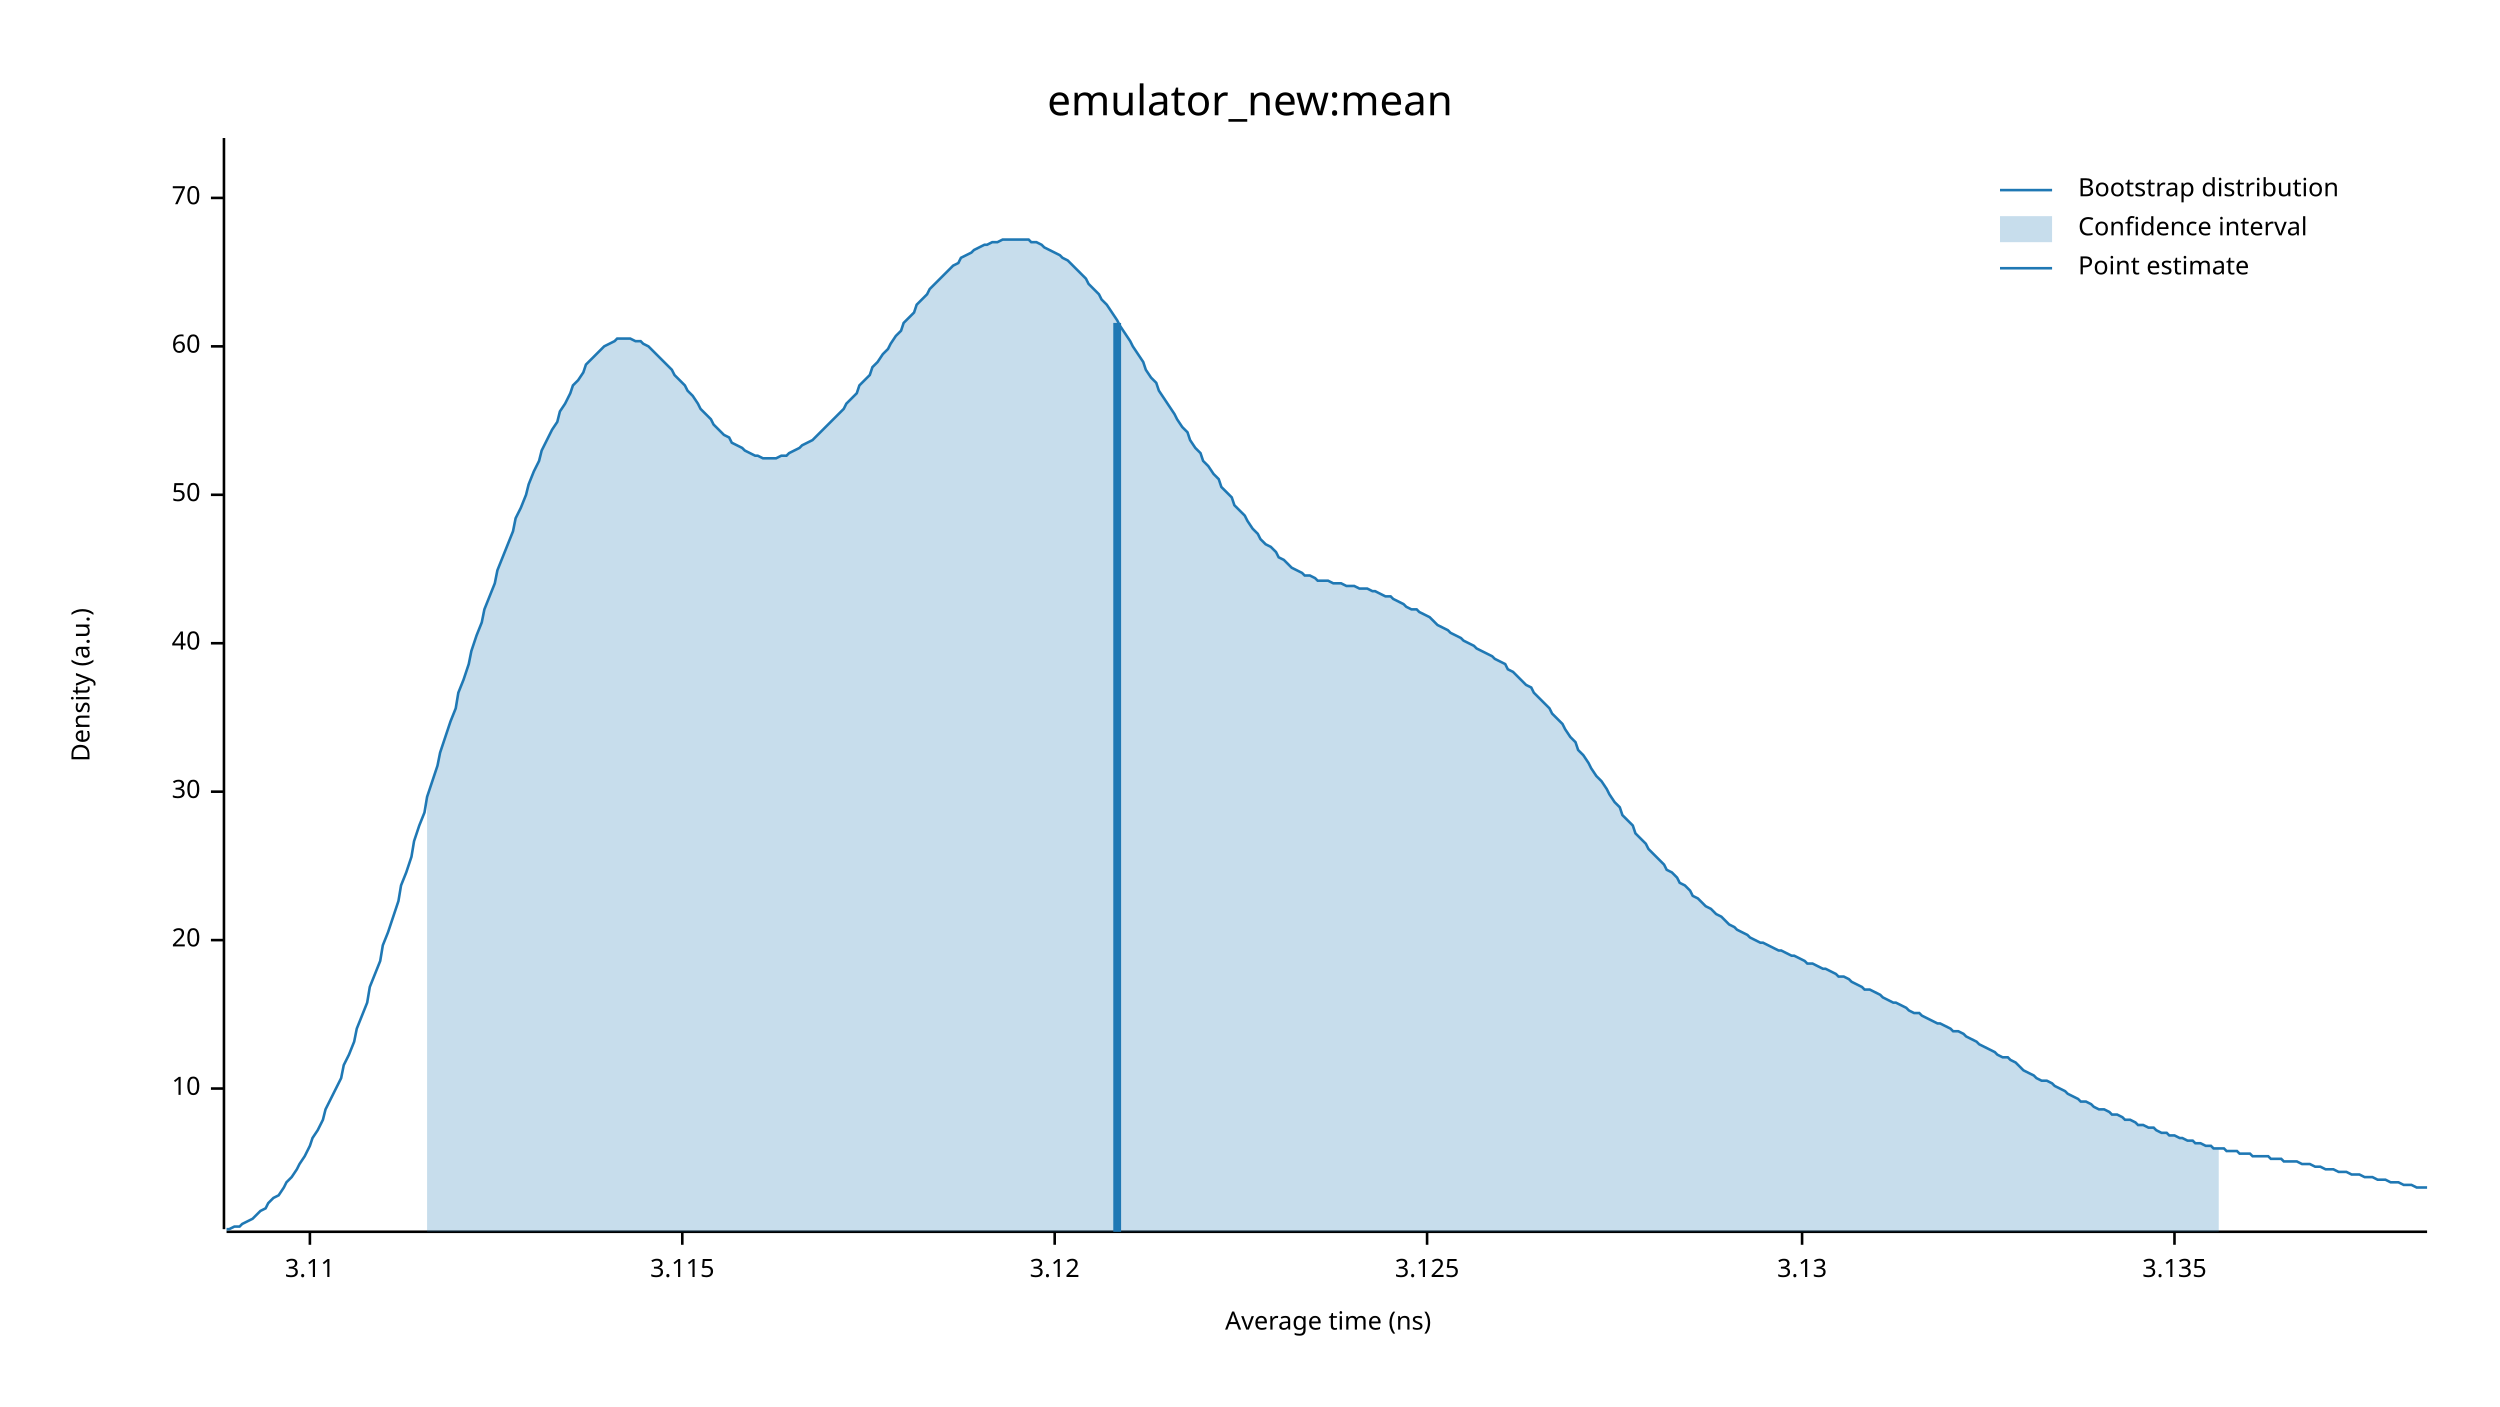
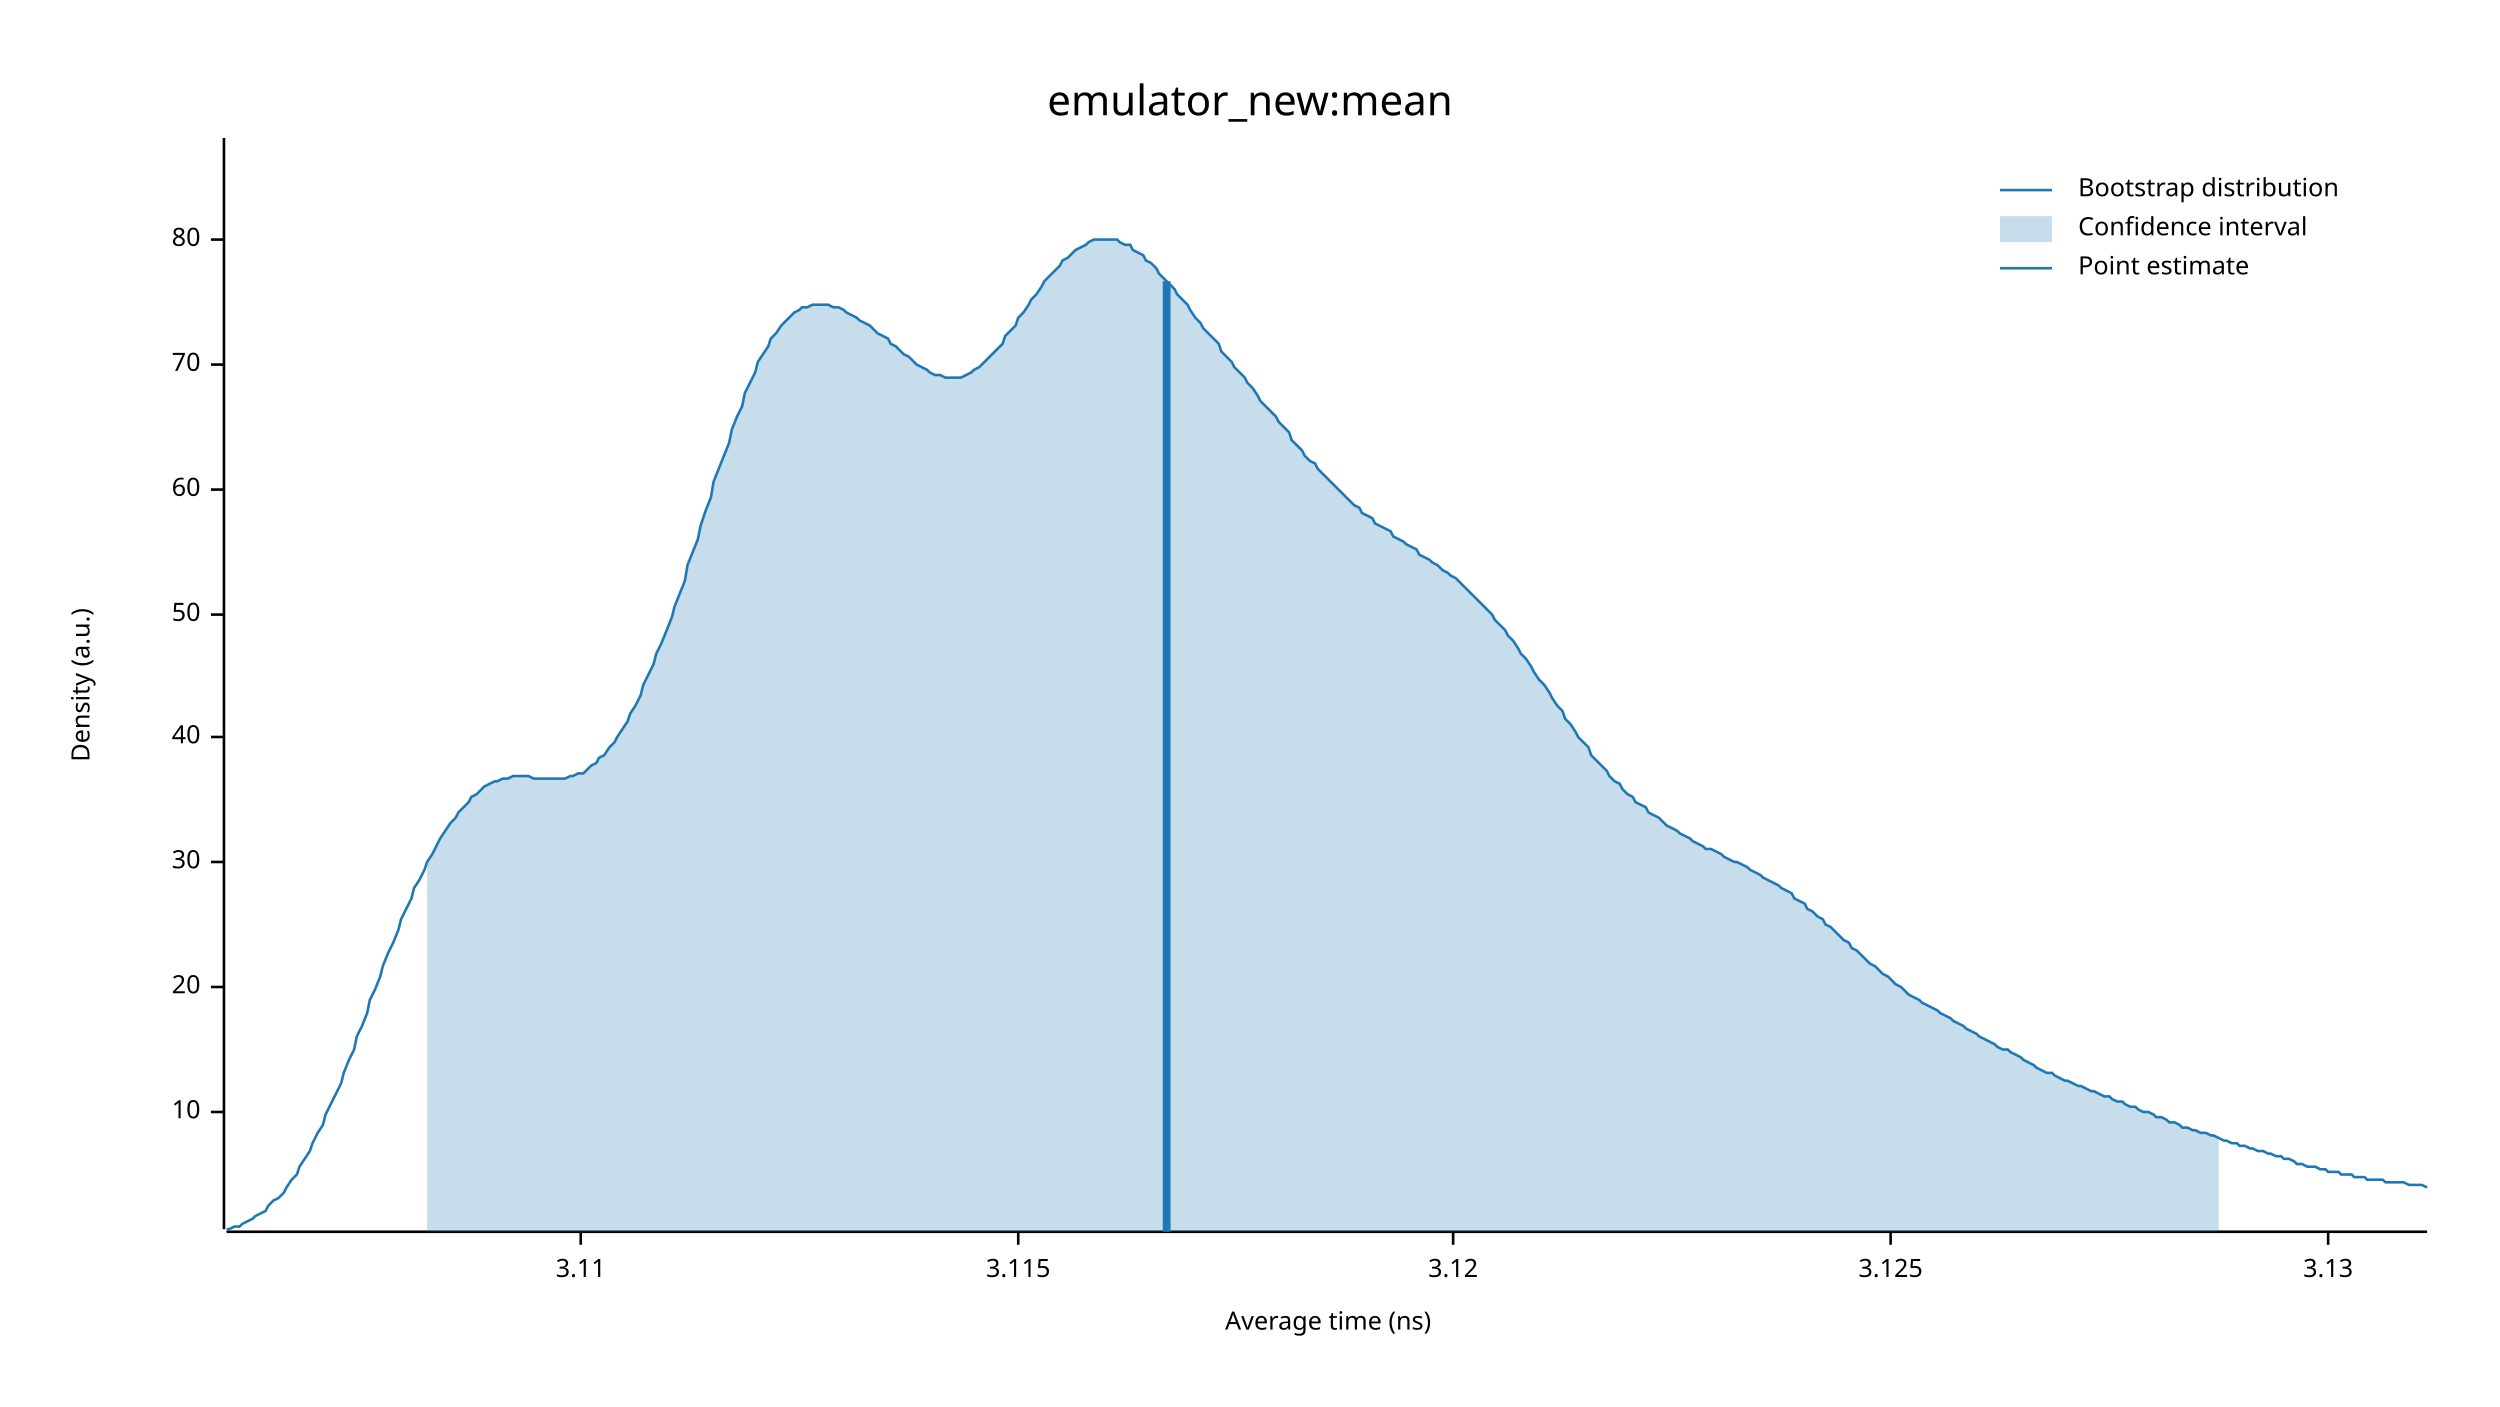
<svg xmlns="http://www.w3.org/2000/svg" width="960" height="540" viewBox="0 0 960 540">
  <text x="480" y="32" dy="0.76em" text-anchor="middle" font-family="sans-serif" font-size="16.129" opacity="1" fill="#000000">
emulator_new:mean
</text>
  <text x="27" y="263" dy="0.76em" text-anchor="middle" font-family="sans-serif" font-size="9.677" opacity="1" fill="#000000" transform="rotate(270, 27, 263)">
Density (a.u.)
</text>
  <text x="510" y="513" dy="-0.5ex" text-anchor="middle" font-family="sans-serif" font-size="9.677" opacity="1" fill="#000000">
Average time (ns)
</text>
  <polyline fill="none" opacity="1" stroke="#000000" stroke-width="1" points="86,53 86,472 " />
-   <text x="77" y="418" dy="0.5ex" text-anchor="end" font-family="sans-serif" font-size="9.677" opacity="1" fill="#000000">
+   <text x="77" y="427" dy="0.5ex" text-anchor="end" font-family="sans-serif" font-size="9.677" opacity="1" fill="#000000">
10
</text>
-   <polyline fill="none" opacity="1" stroke="#000000" stroke-width="1" points="81,418 86,418 " />
-   <text x="77" y="361" dy="0.5ex" text-anchor="end" font-family="sans-serif" font-size="9.677" opacity="1" fill="#000000">
+   <polyline fill="none" opacity="1" stroke="#000000" stroke-width="1" points="81,427 86,427 " />
+   <text x="77" y="379" dy="0.5ex" text-anchor="end" font-family="sans-serif" font-size="9.677" opacity="1" fill="#000000">
20
</text>
-   <polyline fill="none" opacity="1" stroke="#000000" stroke-width="1" points="81,361 86,361 " />
-   <text x="77" y="304" dy="0.5ex" text-anchor="end" font-family="sans-serif" font-size="9.677" opacity="1" fill="#000000">
+   <polyline fill="none" opacity="1" stroke="#000000" stroke-width="1" points="81,379 86,379 " />
+   <text x="77" y="331" dy="0.5ex" text-anchor="end" font-family="sans-serif" font-size="9.677" opacity="1" fill="#000000">
30
</text>
-   <polyline fill="none" opacity="1" stroke="#000000" stroke-width="1" points="81,304 86,304 " />
-   <text x="77" y="247" dy="0.5ex" text-anchor="end" font-family="sans-serif" font-size="9.677" opacity="1" fill="#000000">
+   <polyline fill="none" opacity="1" stroke="#000000" stroke-width="1" points="81,331 86,331 " />
+   <text x="77" y="283" dy="0.5ex" text-anchor="end" font-family="sans-serif" font-size="9.677" opacity="1" fill="#000000">
40
</text>
-   <polyline fill="none" opacity="1" stroke="#000000" stroke-width="1" points="81,247 86,247 " />
-   <text x="77" y="190" dy="0.5ex" text-anchor="end" font-family="sans-serif" font-size="9.677" opacity="1" fill="#000000">
+   <polyline fill="none" opacity="1" stroke="#000000" stroke-width="1" points="81,283 86,283 " />
+   <text x="77" y="236" dy="0.5ex" text-anchor="end" font-family="sans-serif" font-size="9.677" opacity="1" fill="#000000">
50
</text>
-   <polyline fill="none" opacity="1" stroke="#000000" stroke-width="1" points="81,190 86,190 " />
-   <text x="77" y="133" dy="0.5ex" text-anchor="end" font-family="sans-serif" font-size="9.677" opacity="1" fill="#000000">
+   <polyline fill="none" opacity="1" stroke="#000000" stroke-width="1" points="81,236 86,236 " />
+   <text x="77" y="188" dy="0.5ex" text-anchor="end" font-family="sans-serif" font-size="9.677" opacity="1" fill="#000000">
60
</text>
-   <polyline fill="none" opacity="1" stroke="#000000" stroke-width="1" points="81,133 86,133 " />
-   <text x="77" y="76" dy="0.5ex" text-anchor="end" font-family="sans-serif" font-size="9.677" opacity="1" fill="#000000">
+   <polyline fill="none" opacity="1" stroke="#000000" stroke-width="1" points="81,188 86,188 " />
+   <text x="77" y="140" dy="0.5ex" text-anchor="end" font-family="sans-serif" font-size="9.677" opacity="1" fill="#000000">
70
</text>
-   <polyline fill="none" opacity="1" stroke="#000000" stroke-width="1" points="81,76 86,76 " />
+   <polyline fill="none" opacity="1" stroke="#000000" stroke-width="1" points="81,140 86,140 " />
+   <text x="77" y="92" dy="0.5ex" text-anchor="end" font-family="sans-serif" font-size="9.677" opacity="1" fill="#000000">
+ 80
+ </text>
+   <polyline fill="none" opacity="1" stroke="#000000" stroke-width="1" points="81,92 86,92 " />
  <polyline fill="none" opacity="1" stroke="#000000" stroke-width="1" points="87,473 932,473 " />
-   <text x="119" y="483" dy="0.76em" text-anchor="middle" font-family="sans-serif" font-size="9.677" opacity="1" fill="#000000">
+   <text x="223" y="483" dy="0.76em" text-anchor="middle" font-family="sans-serif" font-size="9.677" opacity="1" fill="#000000">
3.11
</text>
-   <polyline fill="none" opacity="1" stroke="#000000" stroke-width="1" points="119,473 119,478 " />
-   <text x="262" y="483" dy="0.76em" text-anchor="middle" font-family="sans-serif" font-size="9.677" opacity="1" fill="#000000">
+   <polyline fill="none" opacity="1" stroke="#000000" stroke-width="1" points="223,473 223,478 " />
+   <text x="391" y="483" dy="0.76em" text-anchor="middle" font-family="sans-serif" font-size="9.677" opacity="1" fill="#000000">
3.115
</text>
-   <polyline fill="none" opacity="1" stroke="#000000" stroke-width="1" points="262,473 262,478 " />
-   <text x="405" y="483" dy="0.76em" text-anchor="middle" font-family="sans-serif" font-size="9.677" opacity="1" fill="#000000">
+   <polyline fill="none" opacity="1" stroke="#000000" stroke-width="1" points="391,473 391,478 " />
+   <text x="558" y="483" dy="0.76em" text-anchor="middle" font-family="sans-serif" font-size="9.677" opacity="1" fill="#000000">
3.12
</text>
-   <polyline fill="none" opacity="1" stroke="#000000" stroke-width="1" points="405,473 405,478 " />
-   <text x="548" y="483" dy="0.76em" text-anchor="middle" font-family="sans-serif" font-size="9.677" opacity="1" fill="#000000">
+   <polyline fill="none" opacity="1" stroke="#000000" stroke-width="1" points="558,473 558,478 " />
+   <text x="726" y="483" dy="0.76em" text-anchor="middle" font-family="sans-serif" font-size="9.677" opacity="1" fill="#000000">
3.125
</text>
-   <polyline fill="none" opacity="1" stroke="#000000" stroke-width="1" points="548,473 548,478 " />
-   <text x="692" y="483" dy="0.76em" text-anchor="middle" font-family="sans-serif" font-size="9.677" opacity="1" fill="#000000">
+   <polyline fill="none" opacity="1" stroke="#000000" stroke-width="1" points="726,473 726,478 " />
+   <text x="894" y="483" dy="0.76em" text-anchor="middle" font-family="sans-serif" font-size="9.677" opacity="1" fill="#000000">
3.13
</text>
-   <polyline fill="none" opacity="1" stroke="#000000" stroke-width="1" points="692,473 692,478 " />
-   <text x="835" y="483" dy="0.76em" text-anchor="middle" font-family="sans-serif" font-size="9.677" opacity="1" fill="#000000">
- 3.135
- </text>
-   <polyline fill="none" opacity="1" stroke="#000000" stroke-width="1" points="835,473 835,478 " />
-   <polyline fill="none" opacity="1" stroke="#1F78B4" stroke-width="1" points="87,472 88,472 90,471 92,471 93,470 95,469 97,468 98,467 100,465 102,464 103,462 105,460 107,459 109,456 110,454 112,452 114,449 115,447 117,444 119,440 120,437 122,434 124,430 125,426 127,422 129,418 131,414 132,409 134,405 136,400 137,395 139,390 141,385 142,379 144,374 146,369 147,363 149,358 151,352 153,346 154,340 156,335 158,329 159,323 161,317 163,312 164,306 166,300 168,294 169,289 171,283 173,277 175,272 176,266 178,261 180,255 181,250 183,244 185,239 186,234 188,229 190,224 191,219 193,214 195,209 197,204 198,199 200,195 202,190 203,186 205,181 207,177 208,173 210,169 212,165 214,162 215,158 217,155 219,151 220,148 222,146 224,143 225,140 227,138 229,136 230,135 232,133 234,132 236,131 237,130 239,130 241,130 242,130 244,131 246,131 247,132 249,133 251,135 252,136 254,138 256,140 258,142 259,144 261,146 263,148 264,150 266,152 268,155 269,157 271,159 273,161 274,163 276,165 278,167 280,168 281,170 283,171 285,172 286,173 288,174 290,175 291,175 293,176 295,176 296,176 298,176 300,175 302,175 303,174 305,173 307,172 308,171 310,170 312,169 313,168 315,166 317,164 318,163 320,161 322,159 324,157 325,155 327,153 329,151 330,148 332,146 334,144 335,141 337,139 339,136 341,134 342,132 344,129 346,127 347,124 349,122 351,120 352,117 354,115 356,113 357,111 359,109 361,107 363,105 364,104 366,102 368,101 369,99 371,98 373,97 374,96 376,95 378,94 379,94 381,93 383,93 385,92 386,92 388,92 390,92 391,92 393,92 395,92 396,93 398,93 400,94 401,95 403,96 405,97 407,98 408,99 410,100 412,102 413,103 415,105 417,107 418,109 420,111 422,113 423,115 425,117 427,120 429,123 430,125 432,128 434,131 435,133 437,136 439,139 440,142 442,145 444,147 445,150 447,153 449,156 451,159 452,161 454,164 456,166 457,169 459,172 461,174 462,177 464,179 466,182 468,184 469,187 471,189 473,191 474,194 476,196 478,198 479,200 481,203 483,205 484,207 486,209 488,210 490,212 491,214 493,215 495,217 496,218 498,219 500,220 501,221 503,221 505,222 506,223 508,223 510,223 512,224 513,224 515,224 517,225 518,225 520,225 522,226 523,226 525,226 527,227 528,227 530,228 532,229 534,229 535,230 537,231 539,232 540,233 542,234 544,234 545,235 547,236 549,237 550,238 552,240 554,241 556,242 557,243 559,244 561,245 562,246 564,247 566,248 567,249 569,250 571,251 573,252 574,253 576,254 578,255 579,257 581,258 583,260 584,261 586,263 588,264 589,266 591,268 593,270 595,272 596,274 598,276 600,278 601,280 603,283 605,285 606,288 608,290 610,293 611,295 613,298 615,300 617,303 618,305 620,308 622,310 623,313 625,315 627,317 628,320 630,322 632,324 633,326 635,328 637,330 639,332 640,334 642,335 644,337 645,339 647,340 649,342 650,344 652,345 654,347 655,348 657,349 659,351 661,352 662,353 664,355 666,356 667,357 669,358 671,359 672,360 674,361 676,362 677,362 679,363 681,364 683,365 684,365 686,366 688,367 689,367 691,368 693,369 694,370 696,370 698,371 700,372 701,372 703,373 705,374 706,375 708,375 710,376 711,377 713,378 715,379 716,380 718,380 720,381 722,382 723,383 725,384 727,385 728,385 730,386 732,387 733,388 735,389 737,389 738,390 740,391 742,392 744,393 745,393 747,394 749,395 750,396 752,396 754,397 755,398 757,399 759,400 760,401 762,402 764,403 766,404 767,405 769,406 771,406 772,407 774,408 776,410 777,411 779,412 781,413 782,414 784,415 786,415 788,416 789,417 791,418 793,419 794,420 796,421 798,422 799,423 801,423 803,424 804,425 806,426 808,426 810,427 811,428 813,428 815,429 816,430 818,430 820,431 821,432 823,432 825,433 827,433 828,434 830,435 832,435 833,436 835,436 837,437 838,437 840,438 842,438 843,439 845,439 847,440 849,440 850,441 852,441 854,441 855,442 857,442 859,442 860,443 862,443 864,443 865,444 867,444 869,444 871,444 872,445 874,445 876,445 877,446 879,446 881,446 882,446 884,447 886,447 887,447 889,448 891,448 893,449 894,449 896,449 898,450 899,450 901,450 903,451 904,451 906,451 908,452 909,452 911,452 913,453 915,453 916,453 918,454 920,454 921,454 923,455 925,455 926,455 928,456 930,456 932,456 " />
-   <polygon opacity="0.25" fill="#1F78B4" points="164,306 166,300 168,294 169,289 171,283 173,277 175,272 176,266 178,261 180,255 181,250 183,244 185,239 186,234 188,229 190,224 191,219 193,214 195,209 197,204 198,199 200,195 202,190 203,186 205,181 207,177 208,173 210,169 212,165 214,162 215,158 217,155 219,151 220,148 222,146 224,143 225,140 227,138 229,136 230,135 232,133 234,132 236,131 237,130 239,130 241,130 242,130 244,131 246,131 247,132 249,133 251,135 252,136 254,138 256,140 258,142 259,144 261,146 263,148 264,150 266,152 268,155 269,157 271,159 273,161 274,163 276,165 278,167 280,168 281,170 283,171 285,172 286,173 288,174 290,175 291,175 293,176 295,176 296,176 298,176 300,175 302,175 303,174 305,173 307,172 308,171 310,170 312,169 313,168 315,166 317,164 318,163 320,161 322,159 324,157 325,155 327,153 329,151 330,148 332,146 334,144 335,141 337,139 339,136 341,134 342,132 344,129 346,127 347,124 349,122 351,120 352,117 354,115 356,113 357,111 359,109 361,107 363,105 364,104 366,102 368,101 369,99 371,98 373,97 374,96 376,95 378,94 379,94 381,93 383,93 385,92 386,92 388,92 390,92 391,92 393,92 395,92 396,93 398,93 400,94 401,95 403,96 405,97 407,98 408,99 410,100 412,102 413,103 415,105 417,107 418,109 420,111 422,113 423,115 425,117 427,120 429,123 430,125 432,128 434,131 435,133 437,136 439,139 440,142 442,145 444,147 445,150 447,153 449,156 451,159 452,161 454,164 456,166 457,169 459,172 461,174 462,177 464,179 466,182 468,184 469,187 471,189 473,191 474,194 476,196 478,198 479,200 481,203 483,205 484,207 486,209 488,210 490,212 491,214 493,215 495,217 496,218 498,219 500,220 501,221 503,221 505,222 506,223 508,223 510,223 512,224 513,224 515,224 517,225 518,225 520,225 522,226 523,226 525,226 527,227 528,227 530,228 532,229 534,229 535,230 537,231 539,232 540,233 542,234 544,234 545,235 547,236 549,237 550,238 552,240 554,241 556,242 557,243 559,244 561,245 562,246 564,247 566,248 567,249 569,250 571,251 573,252 574,253 576,254 578,255 579,257 581,258 583,260 584,261 586,263 588,264 589,266 591,268 593,270 595,272 596,274 598,276 600,278 601,280 603,283 605,285 606,288 608,290 610,293 611,295 613,298 615,300 617,303 618,305 620,308 622,310 623,313 625,315 627,317 628,320 630,322 632,324 633,326 635,328 637,330 639,332 640,334 642,335 644,337 645,339 647,340 649,342 650,344 652,345 654,347 655,348 657,349 659,351 661,352 662,353 664,355 666,356 667,357 669,358 671,359 672,360 674,361 676,362 677,362 679,363 681,364 683,365 684,365 686,366 688,367 689,367 691,368 693,369 694,370 696,370 698,371 700,372 701,372 703,373 705,374 706,375 708,375 710,376 711,377 713,378 715,379 716,380 718,380 720,381 722,382 723,383 725,384 727,385 728,385 730,386 732,387 733,388 735,389 737,389 738,390 740,391 742,392 744,393 745,393 747,394 749,395 750,396 752,396 754,397 755,398 757,399 759,400 760,401 762,402 764,403 766,404 767,405 769,406 771,406 772,407 774,408 776,410 777,411 779,412 781,413 782,414 784,415 786,415 788,416 789,417 791,418 793,419 794,420 796,421 798,422 799,423 801,423 803,424 804,425 806,426 808,426 810,427 811,428 813,428 815,429 816,430 818,430 820,431 821,432 823,432 825,433 827,433 828,434 830,435 832,435 833,436 835,436 837,437 838,437 840,438 842,438 843,439 845,439 847,440 849,440 850,441 852,441 852,473 164,473 " />
-   <polyline fill="none" opacity="1" stroke="#1F78B4" stroke-width="3" points="429,473 429,124 " />
+   <polyline fill="none" opacity="1" stroke="#000000" stroke-width="1" points="894,473 894,478 " />
+   <polyline fill="none" opacity="1" stroke="#1F78B4" stroke-width="1" points="87,472 88,472 90,471 92,471 93,470 95,469 97,468 98,467 100,466 102,465 103,463 105,461 107,460 109,458 110,456 112,453 114,451 115,448 117,445 119,442 120,439 122,435 124,432 125,428 127,424 129,420 131,416 132,412 134,407 136,403 137,398 139,394 141,389 142,384 144,380 146,375 147,371 149,366 151,362 153,357 154,353 156,349 158,345 159,341 161,338 163,334 164,331 166,328 168,324 169,322 171,319 173,316 175,314 176,312 178,310 180,308 181,306 183,305 185,303 186,302 188,301 190,300 191,300 193,299 195,299 197,298 198,298 200,298 202,298 203,298 205,299 207,299 208,299 210,299 212,299 214,299 215,299 217,299 219,298 220,298 222,297 224,297 225,296 227,294 229,293 230,291 232,290 234,287 236,285 237,283 239,280 241,277 242,274 244,271 246,267 247,263 249,259 251,255 252,251 254,247 256,242 258,237 259,233 261,228 263,223 264,217 266,212 268,207 269,202 271,196 273,191 274,185 276,180 278,175 280,170 281,165 283,160 285,156 286,151 288,147 290,143 291,139 293,136 295,133 296,130 298,128 300,125 302,123 303,122 305,120 307,119 308,118 310,118 312,117 313,117 315,117 317,117 318,117 320,118 322,118 324,119 325,120 327,121 329,122 330,123 332,124 334,125 335,126 337,128 339,129 341,130 342,132 344,133 346,135 347,136 349,137 351,139 352,140 354,141 356,142 357,143 359,144 361,144 363,145 364,145 366,145 368,145 369,145 371,144 373,143 374,142 376,141 378,139 379,138 381,136 383,134 385,132 386,129 388,127 390,125 391,122 393,120 395,117 396,115 398,113 400,110 401,108 403,106 405,104 407,102 408,100 410,99 412,97 413,96 415,95 417,94 418,93 420,92 422,92 423,92 425,92 427,92 429,92 430,93 432,94 434,94 435,96 437,97 439,98 440,100 442,101 444,103 445,105 447,107 449,109 451,111 452,113 454,115 456,117 457,119 459,122 461,124 462,126 464,128 466,130 468,132 469,135 471,137 473,139 474,141 476,143 478,145 479,147 481,149 483,152 484,154 486,156 488,158 490,160 491,162 493,164 495,166 496,169 498,171 500,173 501,175 503,177 505,178 506,180 508,182 510,184 512,186 513,187 515,189 517,191 518,192 520,194 522,195 523,197 525,198 527,199 528,201 530,202 532,203 534,204 535,206 537,207 539,208 540,209 542,210 544,211 545,213 547,214 549,215 550,216 552,217 554,219 556,220 557,221 559,222 561,224 562,225 564,227 566,229 567,230 569,232 571,234 573,236 574,238 576,240 578,242 579,244 581,246 583,249 584,251 586,253 588,256 589,258 591,261 593,263 595,266 596,268 598,271 600,273 601,276 603,278 605,281 606,283 608,285 610,287 611,290 613,292 615,294 617,296 618,298 620,300 622,301 623,303 625,305 627,306 628,308 630,309 632,310 633,312 635,313 637,314 639,316 640,317 642,318 644,319 645,320 647,321 649,322 650,323 652,324 654,325 655,326 657,326 659,327 661,328 662,329 664,330 666,331 667,331 669,332 671,333 672,334 674,335 676,336 677,337 679,338 681,339 683,340 684,341 686,342 688,343 689,345 691,346 693,347 694,349 696,350 698,352 700,353 701,355 703,356 705,358 706,359 708,361 710,362 711,364 713,365 715,367 716,368 718,370 720,371 722,373 723,374 725,375 727,377 728,378 730,379 732,381 733,382 735,383 737,384 738,385 740,386 742,387 744,388 745,389 747,390 749,391 750,392 752,393 754,394 755,395 757,396 759,397 760,398 762,399 764,400 766,401 767,402 769,403 771,403 772,404 774,405 776,406 777,407 779,408 781,409 782,410 784,411 786,412 788,412 789,413 791,414 793,415 794,415 796,416 798,417 799,417 801,418 803,419 804,419 806,420 808,421 810,421 811,422 813,423 815,423 816,424 818,425 820,425 821,426 823,427 825,427 827,428 828,429 830,429 832,430 833,431 835,431 837,432 838,433 840,433 842,434 843,434 845,435 847,435 849,436 850,436 852,437 854,438 855,438 857,439 859,439 860,440 862,440 864,441 865,441 867,442 869,442 871,443 872,443 874,444 876,444 877,445 879,445 881,446 882,447 884,447 886,448 887,448 889,448 891,449 893,449 894,450 896,450 898,450 899,451 901,451 903,451 904,452 906,452 908,452 909,453 911,453 913,453 915,453 916,454 918,454 920,454 921,454 923,454 925,455 926,455 928,455 930,455 932,456 " />
+   <polygon opacity="0.25" fill="#1F78B4" points="164,331 166,328 168,324 169,322 171,319 173,316 175,314 176,312 178,310 180,308 181,306 183,305 185,303 186,302 188,301 190,300 191,300 193,299 195,299 197,298 198,298 200,298 202,298 203,298 205,299 207,299 208,299 210,299 212,299 214,299 215,299 217,299 219,298 220,298 222,297 224,297 225,296 227,294 229,293 230,291 232,290 234,287 236,285 237,283 239,280 241,277 242,274 244,271 246,267 247,263 249,259 251,255 252,251 254,247 256,242 258,237 259,233 261,228 263,223 264,217 266,212 268,207 269,202 271,196 273,191 274,185 276,180 278,175 280,170 281,165 283,160 285,156 286,151 288,147 290,143 291,139 293,136 295,133 296,130 298,128 300,125 302,123 303,122 305,120 307,119 308,118 310,118 312,117 313,117 315,117 317,117 318,117 320,118 322,118 324,119 325,120 327,121 329,122 330,123 332,124 334,125 335,126 337,128 339,129 341,130 342,132 344,133 346,135 347,136 349,137 351,139 352,140 354,141 356,142 357,143 359,144 361,144 363,145 364,145 366,145 368,145 369,145 371,144 373,143 374,142 376,141 378,139 379,138 381,136 383,134 385,132 386,129 388,127 390,125 391,122 393,120 395,117 396,115 398,113 400,110 401,108 403,106 405,104 407,102 408,100 410,99 412,97 413,96 415,95 417,94 418,93 420,92 422,92 423,92 425,92 427,92 429,92 430,93 432,94 434,94 435,96 437,97 439,98 440,100 442,101 444,103 445,105 447,107 449,109 451,111 452,113 454,115 456,117 457,119 459,122 461,124 462,126 464,128 466,130 468,132 469,135 471,137 473,139 474,141 476,143 478,145 479,147 481,149 483,152 484,154 486,156 488,158 490,160 491,162 493,164 495,166 496,169 498,171 500,173 501,175 503,177 505,178 506,180 508,182 510,184 512,186 513,187 515,189 517,191 518,192 520,194 522,195 523,197 525,198 527,199 528,201 530,202 532,203 534,204 535,206 537,207 539,208 540,209 542,210 544,211 545,213 547,214 549,215 550,216 552,217 554,219 556,220 557,221 559,222 561,224 562,225 564,227 566,229 567,230 569,232 571,234 573,236 574,238 576,240 578,242 579,244 581,246 583,249 584,251 586,253 588,256 589,258 591,261 593,263 595,266 596,268 598,271 600,273 601,276 603,278 605,281 606,283 608,285 610,287 611,290 613,292 615,294 617,296 618,298 620,300 622,301 623,303 625,305 627,306 628,308 630,309 632,310 633,312 635,313 637,314 639,316 640,317 642,318 644,319 645,320 647,321 649,322 650,323 652,324 654,325 655,326 657,326 659,327 661,328 662,329 664,330 666,331 667,331 669,332 671,333 672,334 674,335 676,336 677,337 679,338 681,339 683,340 684,341 686,342 688,343 689,345 691,346 693,347 694,349 696,350 698,352 700,353 701,355 703,356 705,358 706,359 708,361 710,362 711,364 713,365 715,367 716,368 718,370 720,371 722,373 723,374 725,375 727,377 728,378 730,379 732,381 733,382 735,383 737,384 738,385 740,386 742,387 744,388 745,389 747,390 749,391 750,392 752,393 754,394 755,395 757,396 759,397 760,398 762,399 764,400 766,401 767,402 769,403 771,403 772,404 774,405 776,406 777,407 779,408 781,409 782,410 784,411 786,412 788,412 789,413 791,414 793,415 794,415 796,416 798,417 799,417 801,418 803,419 804,419 806,420 808,421 810,421 811,422 813,423 815,423 816,424 818,425 820,425 821,426 823,427 825,427 827,428 828,429 830,429 832,430 833,431 835,431 837,432 838,433 840,433 842,434 843,434 845,435 847,435 849,436 850,436 852,437 852,473 164,473 " />
+   <polyline fill="none" opacity="1" stroke="#1F78B4" stroke-width="3" points="448,473 448,108 " />
  <text x="798" y="68" dy="0.76em" text-anchor="start" font-family="sans-serif" font-size="9.677" opacity="1" fill="#000000">
Bootstrap distribution
</text>
  <text x="798" y="83" dy="0.76em" text-anchor="start" font-family="sans-serif" font-size="9.677" opacity="1" fill="#000000">
Confidence interval
</text>
  <text x="798" y="98" dy="0.76em" text-anchor="start" font-family="sans-serif" font-size="9.677" opacity="1" fill="#000000">
Point estimate
</text>
  <polyline fill="none" opacity="1" stroke="#1F78B4" stroke-width="1" points="768,73 788,73 " />
  <rect x="768" y="83" width="20" height="10" opacity="0.25" fill="#1F78B4" stroke="none" />
  <polyline fill="none" opacity="1" stroke="#1F78B4" stroke-width="1" points="768,103 788,103 " />
</svg>
